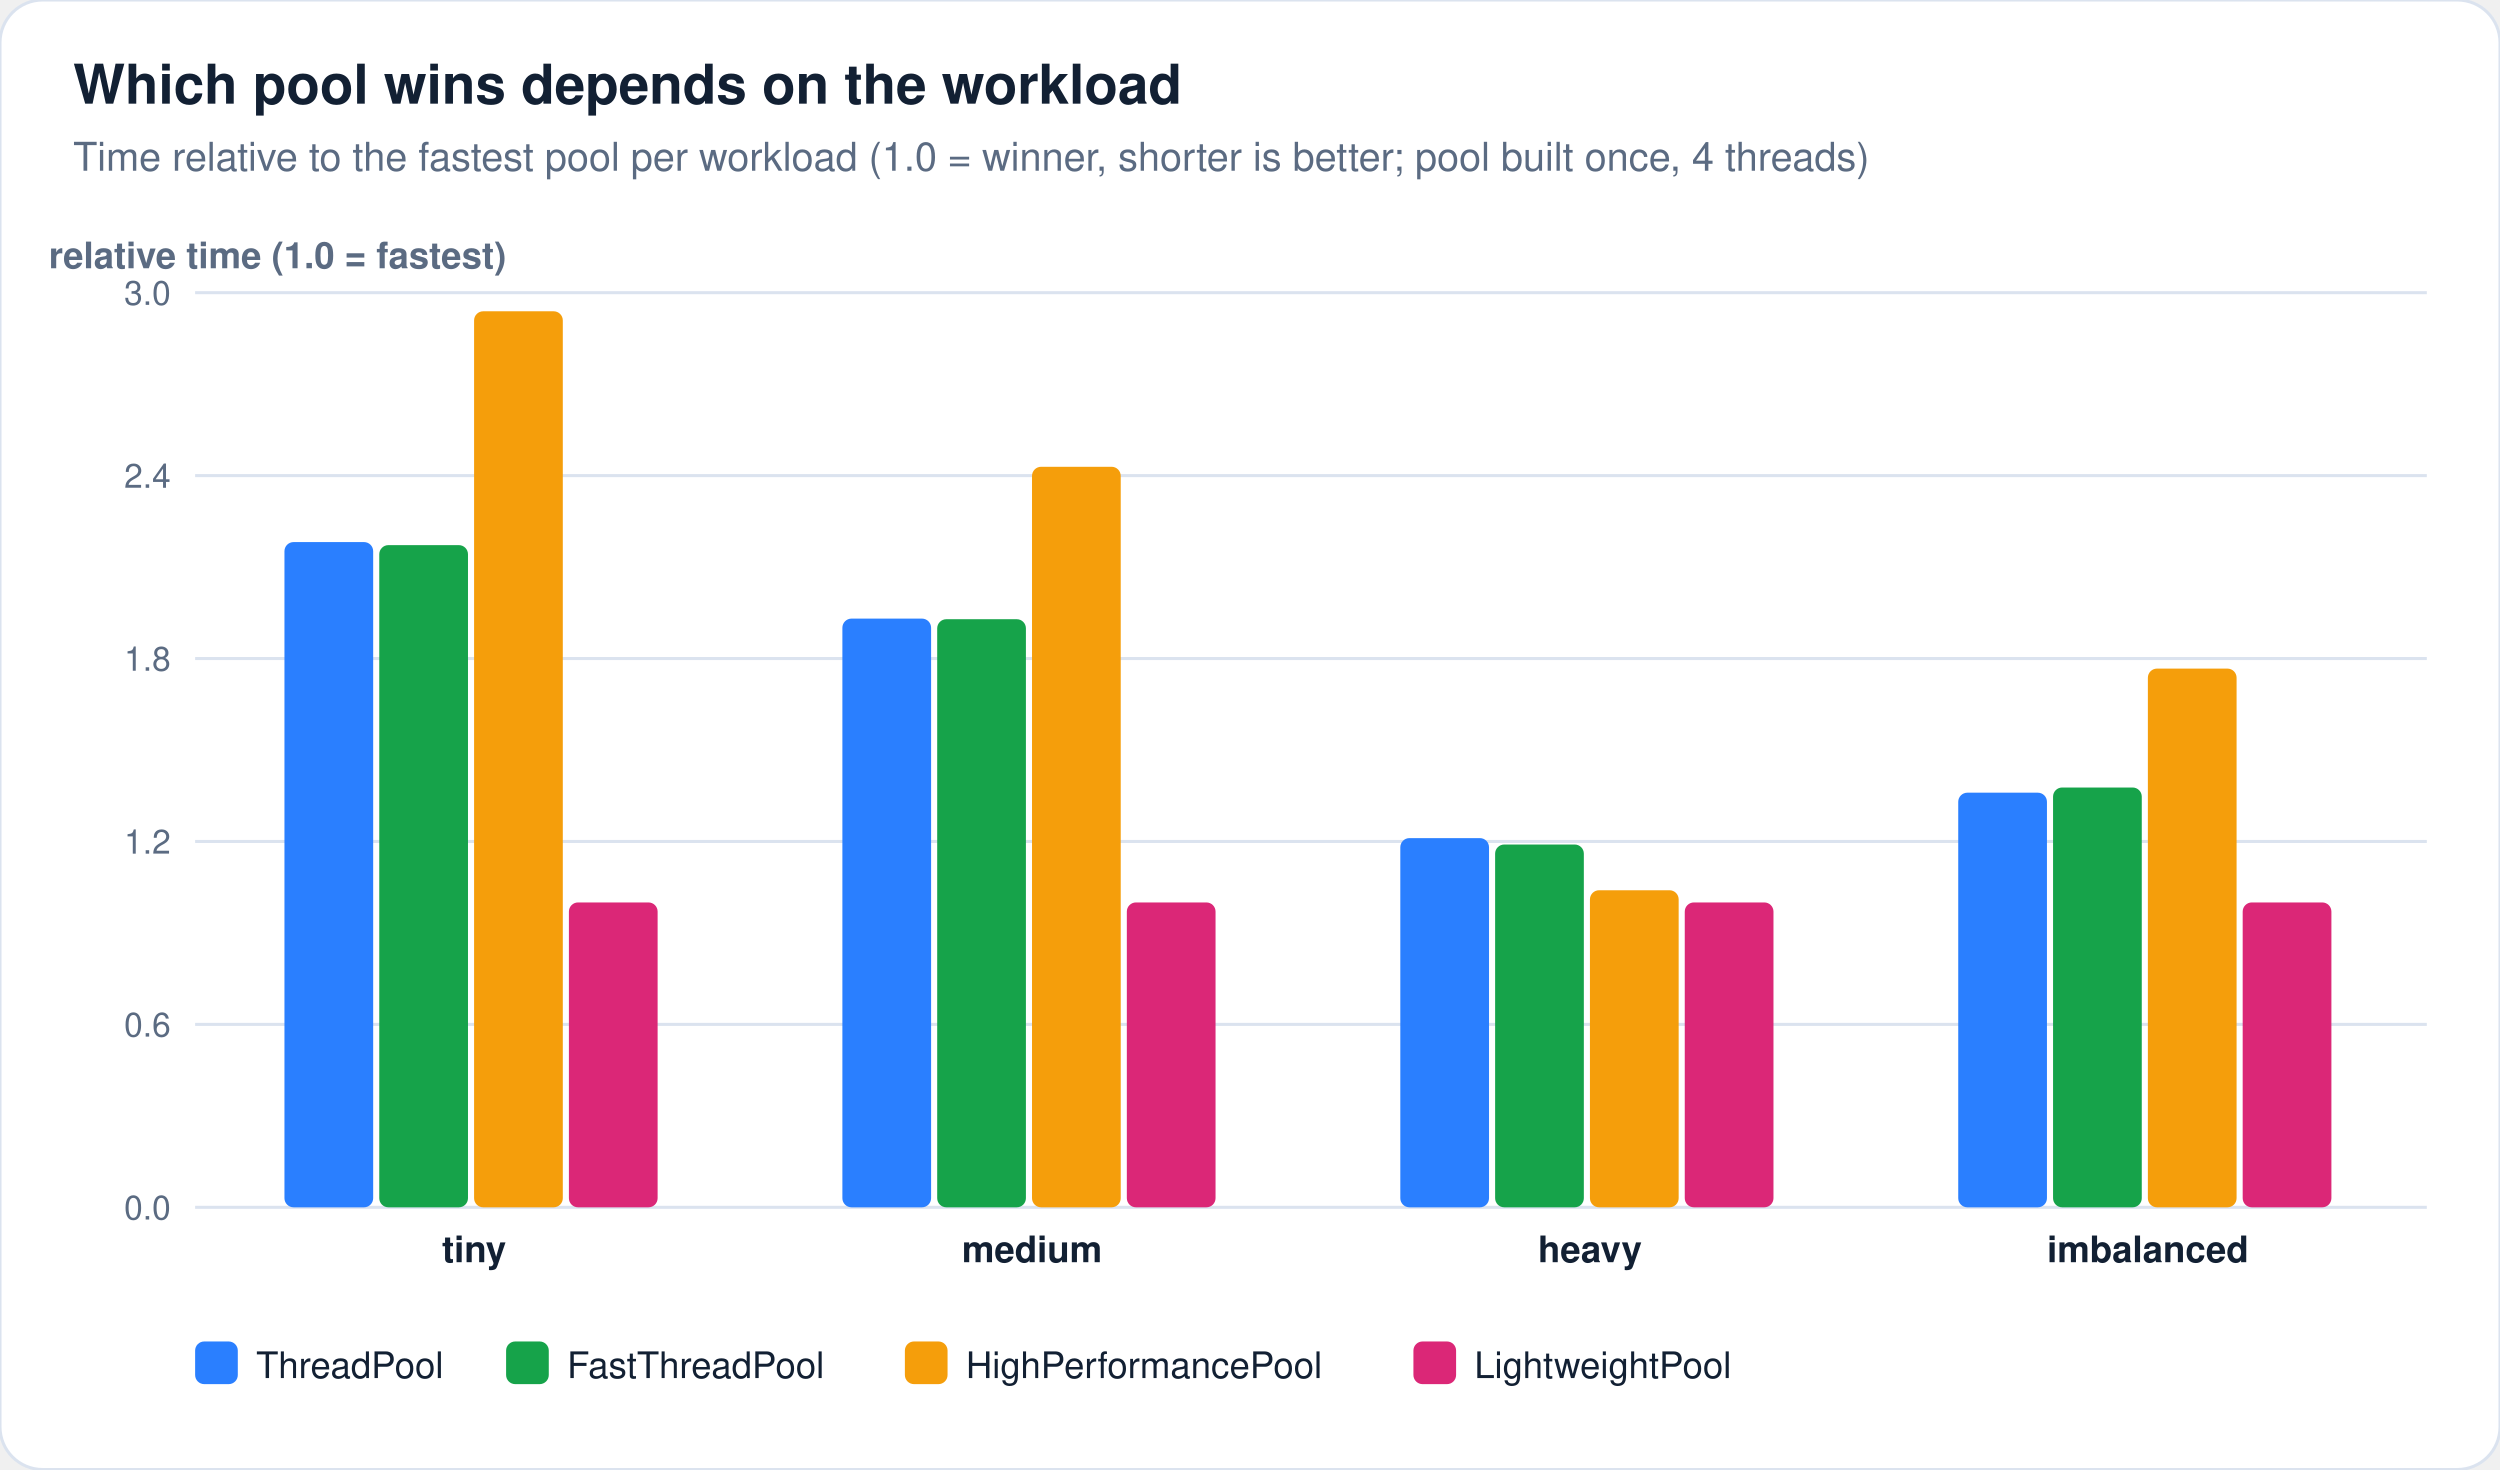
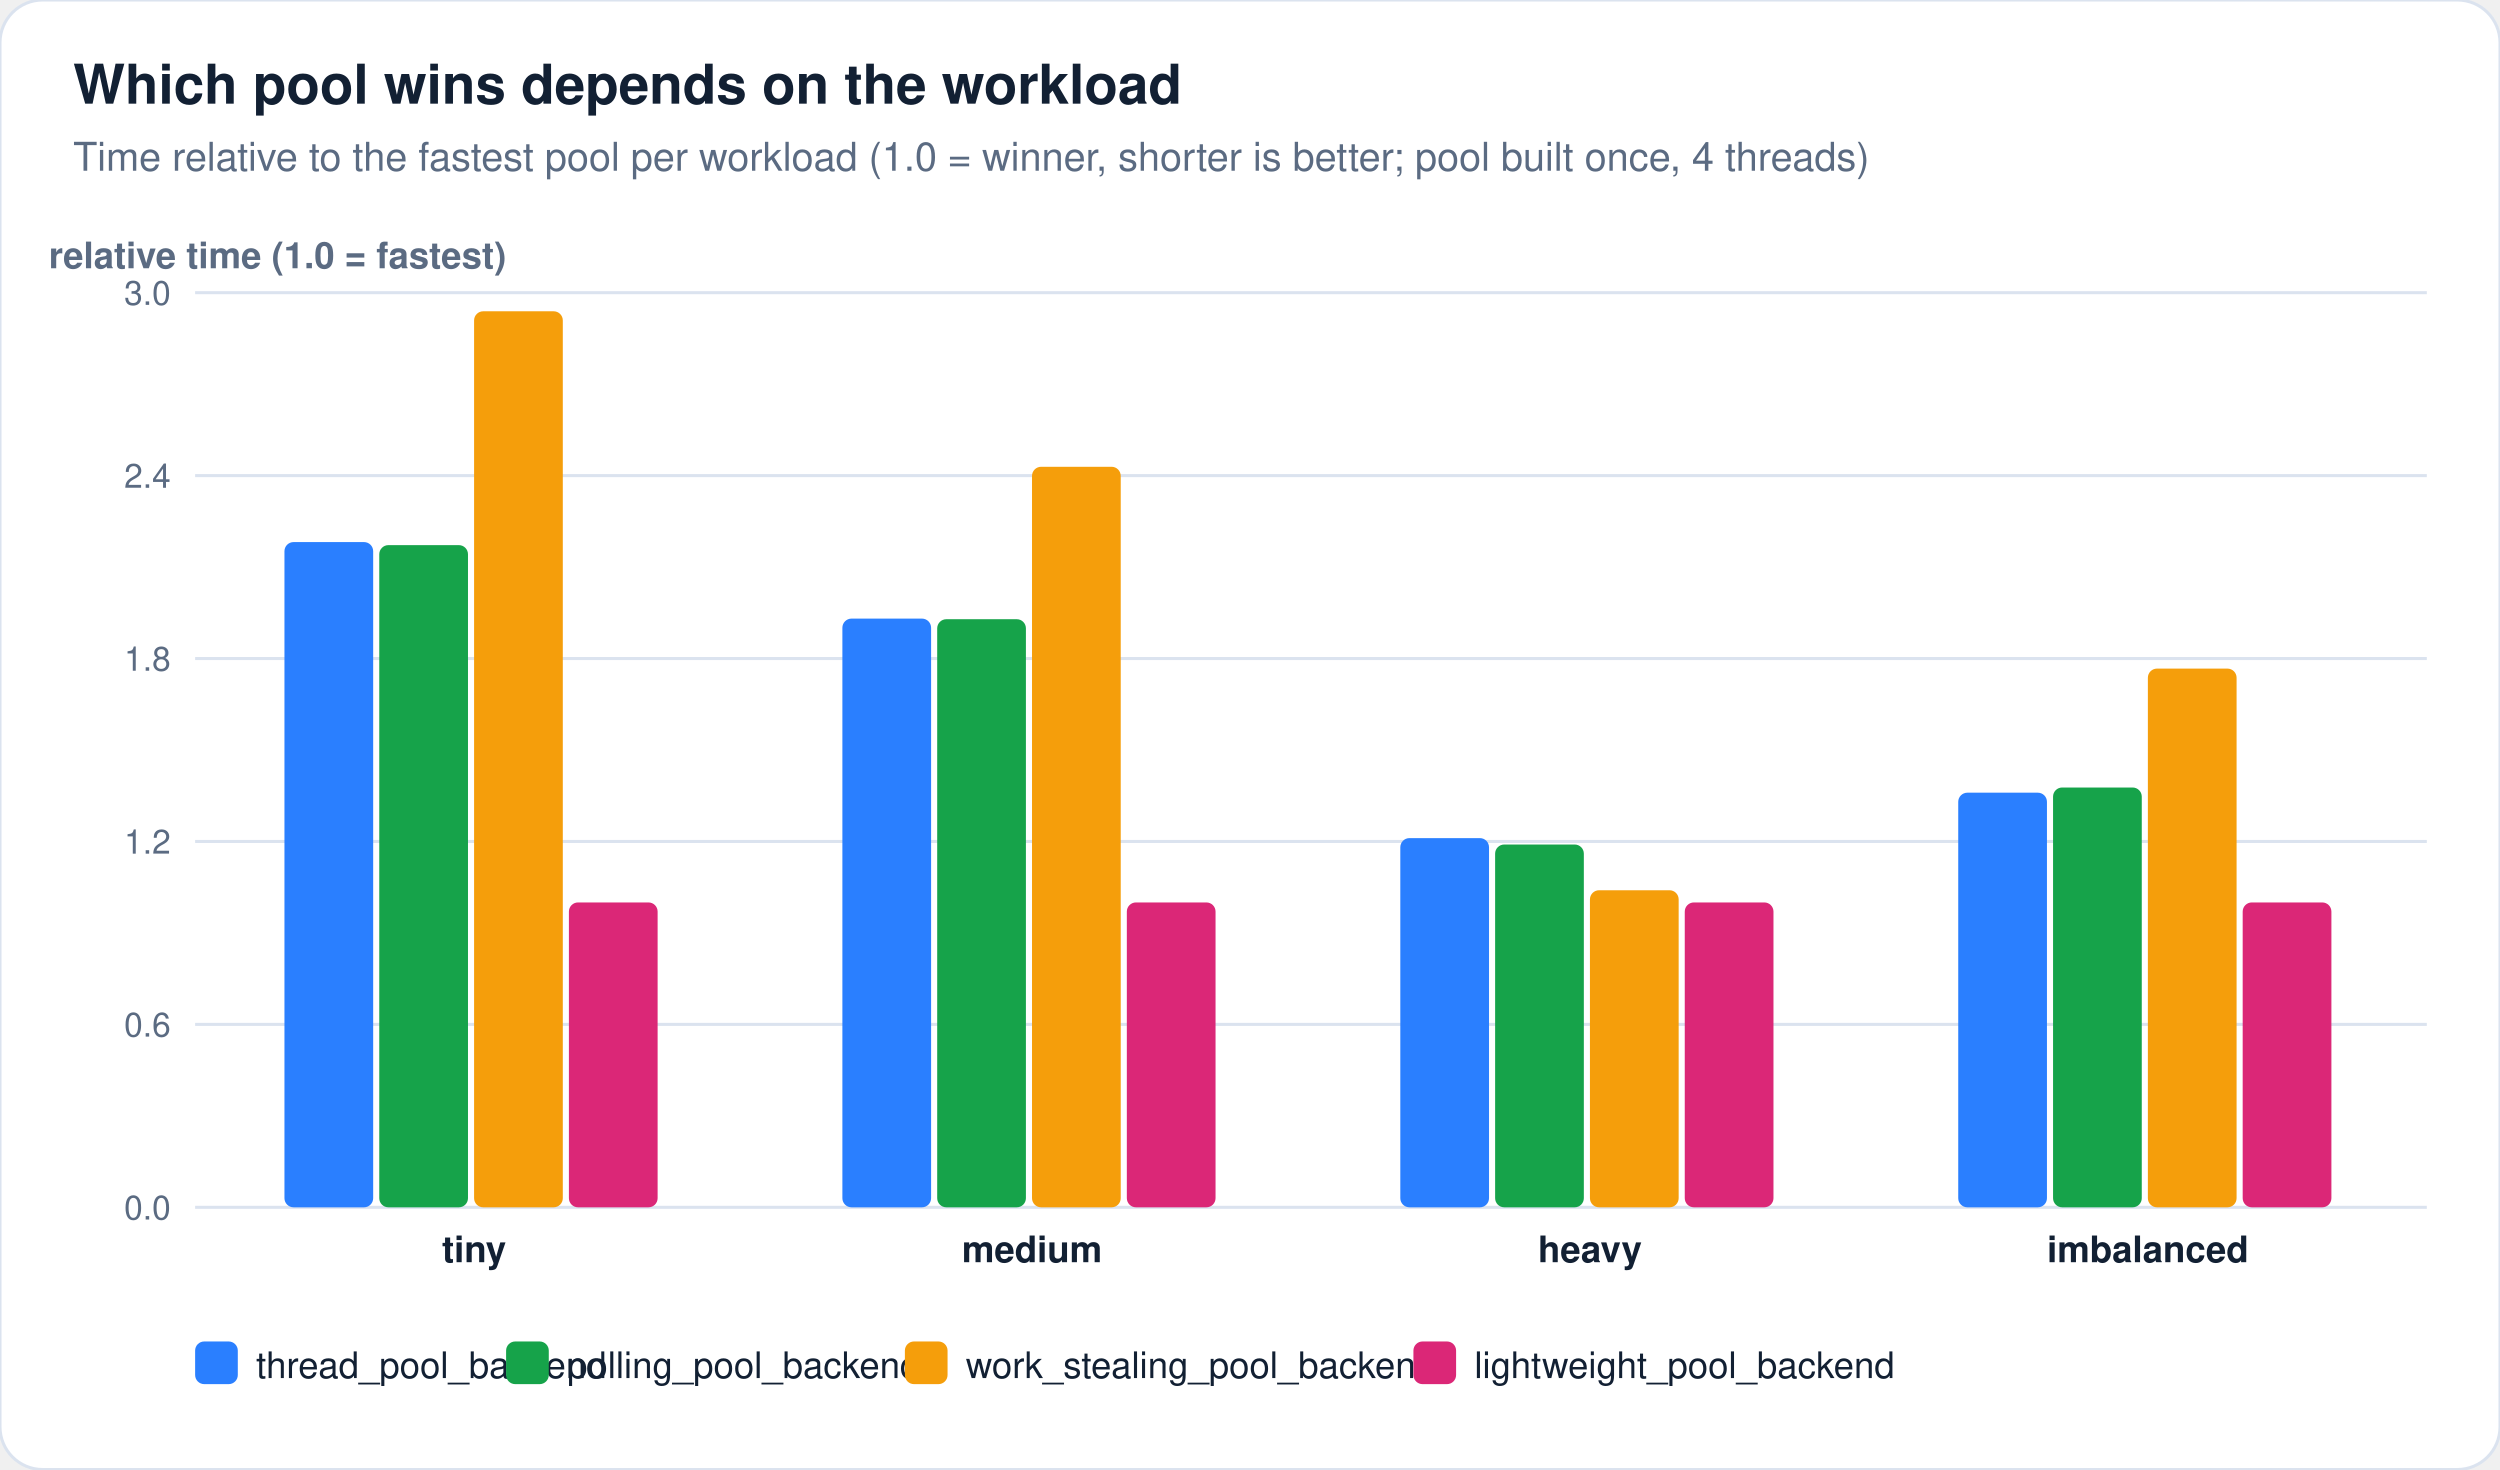
<svg xmlns="http://www.w3.org/2000/svg" viewBox="0 0 820 482" width="820" height="482" font-family="'Segoe UI', Helvetica, Arial, sans-serif">
  <rect x="0" y="0" width="820" height="482" rx="14" fill="#ffffff" stroke="#dbe3ef" />
  <text x="24" y="34" fill="#122033" font-size="18" font-weight="700">Which pool wins depends on the workload</text>
  <text x="24" y="56" fill="#5b6b82" font-size="13">Time relative to the fastest pool per workload (1.0 = winner, shorter is better; pool built once, 4 threads)</text>
  <line x1="64" y1="396.0" x2="796" y2="396.0" stroke="#dbe3ef" stroke-width="1" />
  <text x="56" y="400.0" fill="#5b6b82" font-size="11" text-anchor="end">0.0</text>
  <line x1="64" y1="336.0" x2="796" y2="336.0" stroke="#dbe3ef" stroke-width="1" />
  <text x="56" y="340.0" fill="#5b6b82" font-size="11" text-anchor="end">0.6</text>
  <line x1="64" y1="276.0" x2="796" y2="276.0" stroke="#dbe3ef" stroke-width="1" />
  <text x="56" y="280.0" fill="#5b6b82" font-size="11" text-anchor="end">1.2</text>
  <line x1="64" y1="216.0" x2="796" y2="216.0" stroke="#dbe3ef" stroke-width="1" />
  <text x="56" y="220.0" fill="#5b6b82" font-size="11" text-anchor="end">1.8</text>
  <line x1="64" y1="156.0" x2="796" y2="156.0" stroke="#dbe3ef" stroke-width="1" />
  <text x="56" y="160.0" fill="#5b6b82" font-size="11" text-anchor="end">2.4</text>
  <line x1="64" y1="96.0" x2="796" y2="96.0" stroke="#dbe3ef" stroke-width="1" />
  <text x="56" y="100.0" fill="#5b6b82" font-size="11" text-anchor="end">3.0</text>
  <text x="16" y="88" fill="#5b6b82" font-size="12" font-weight="600">relative time (1.0 = fastest)</text>
  <rect x="93.3" y="177.8" width="29.1" height="218.2" rx="3" fill="#2a7fff" />
  <rect x="124.4" y="178.8" width="29.1" height="217.2" rx="3" fill="#16a34a" />
  <rect x="155.5" y="102.1" width="29.1" height="293.9" rx="3" fill="#f59e0b" />
  <rect x="186.6" y="296.0" width="29.1" height="100.0" rx="3" fill="#db2777" />
  <text x="155.5" y="414.0" fill="#122033" font-size="12" font-weight="600" text-anchor="middle">tiny</text>
  <rect x="276.3" y="202.9" width="29.1" height="193.1" rx="3" fill="#2a7fff" />
  <rect x="307.4" y="203.1" width="29.1" height="192.9" rx="3" fill="#16a34a" />
  <rect x="338.5" y="153.1" width="29.1" height="242.9" rx="3" fill="#f59e0b" />
  <rect x="369.6" y="296.0" width="29.1" height="100.0" rx="3" fill="#db2777" />
  <text x="338.5" y="414.0" fill="#122033" font-size="12" font-weight="600" text-anchor="middle">medium</text>
  <rect x="459.3" y="274.9" width="29.1" height="121.1" rx="3" fill="#2a7fff" />
  <rect x="490.4" y="277.0" width="29.1" height="119.0" rx="3" fill="#16a34a" />
  <rect x="521.5" y="292.0" width="29.1" height="104.0" rx="3" fill="#f59e0b" />
  <rect x="552.6" y="296.0" width="29.1" height="100.0" rx="3" fill="#db2777" />
  <text x="521.5" y="414.0" fill="#122033" font-size="12" font-weight="600" text-anchor="middle">heavy</text>
  <rect x="642.3" y="260.0" width="29.1" height="136.0" rx="3" fill="#2a7fff" />
  <rect x="673.4" y="258.3" width="29.1" height="137.7" rx="3" fill="#16a34a" />
  <rect x="704.5" y="219.3" width="29.1" height="176.7" rx="3" fill="#f59e0b" />
  <rect x="735.6" y="296.0" width="29.1" height="100.0" rx="3" fill="#db2777" />
  <text x="704.5" y="414.0" fill="#122033" font-size="12" font-weight="600" text-anchor="middle">imbalanced</text>
  <rect x="64" y="440" width="14" height="14" rx="3" fill="#2a7fff" />
-   <text x="84" y="452" fill="#122033" font-size="12">ThreadPool</text>
+   <text x="84" y="452" fill="#122033" font-size="12">thread_pool_backend</text>
  <rect x="166.0" y="440" width="14" height="14" rx="3" fill="#16a34a" />
-   <text x="186.0" y="452" fill="#122033" font-size="12">FastThreadPool</text>
+   <text x="186.0" y="452" fill="#122033" font-size="12">polling_pool_backend</text>
  <rect x="296.8" y="440" width="14" height="14" rx="3" fill="#f59e0b" />
-   <text x="316.8" y="452" fill="#122033" font-size="12">HighPerformancePool</text>
+   <text x="316.8" y="452" fill="#122033" font-size="12">work_stealing_pool_backend</text>
  <rect x="463.6" y="440" width="14" height="14" rx="3" fill="#db2777" />
-   <text x="483.6" y="452" fill="#122033" font-size="12">LightweightPool</text>
+   <text x="483.6" y="452" fill="#122033" font-size="12">lightweight_pool_backend</text>
</svg>
